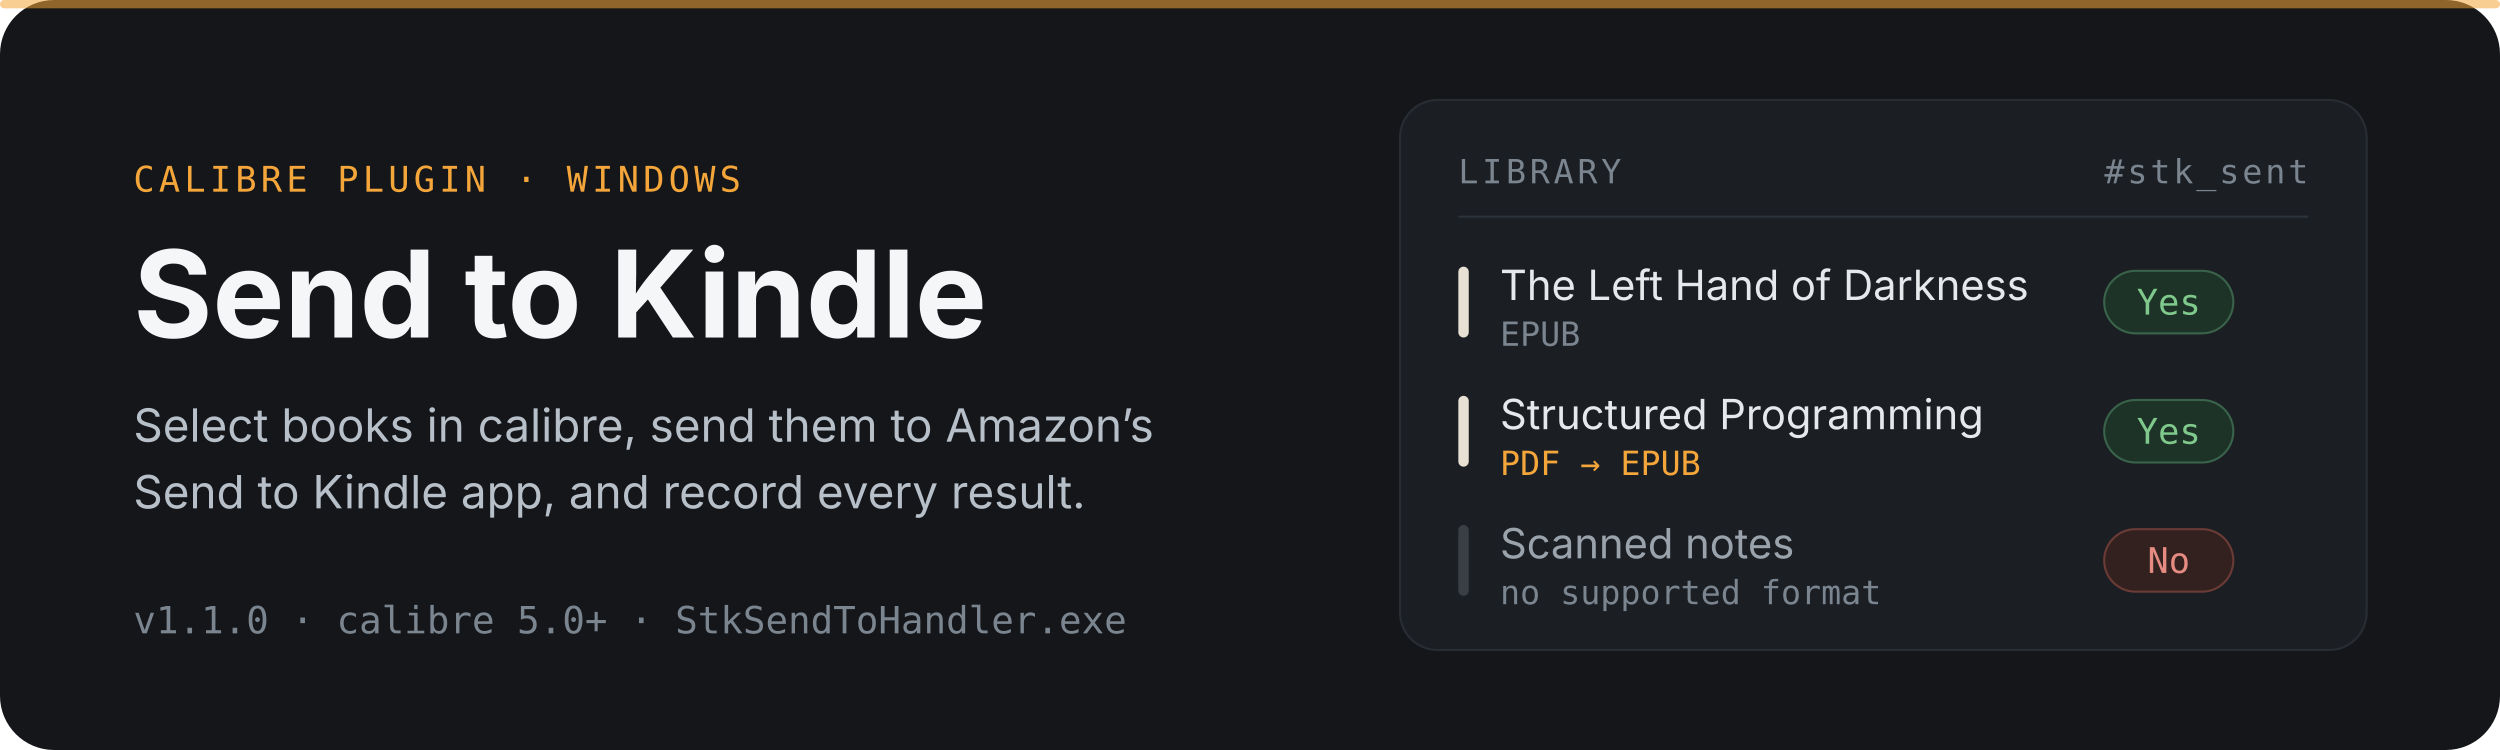
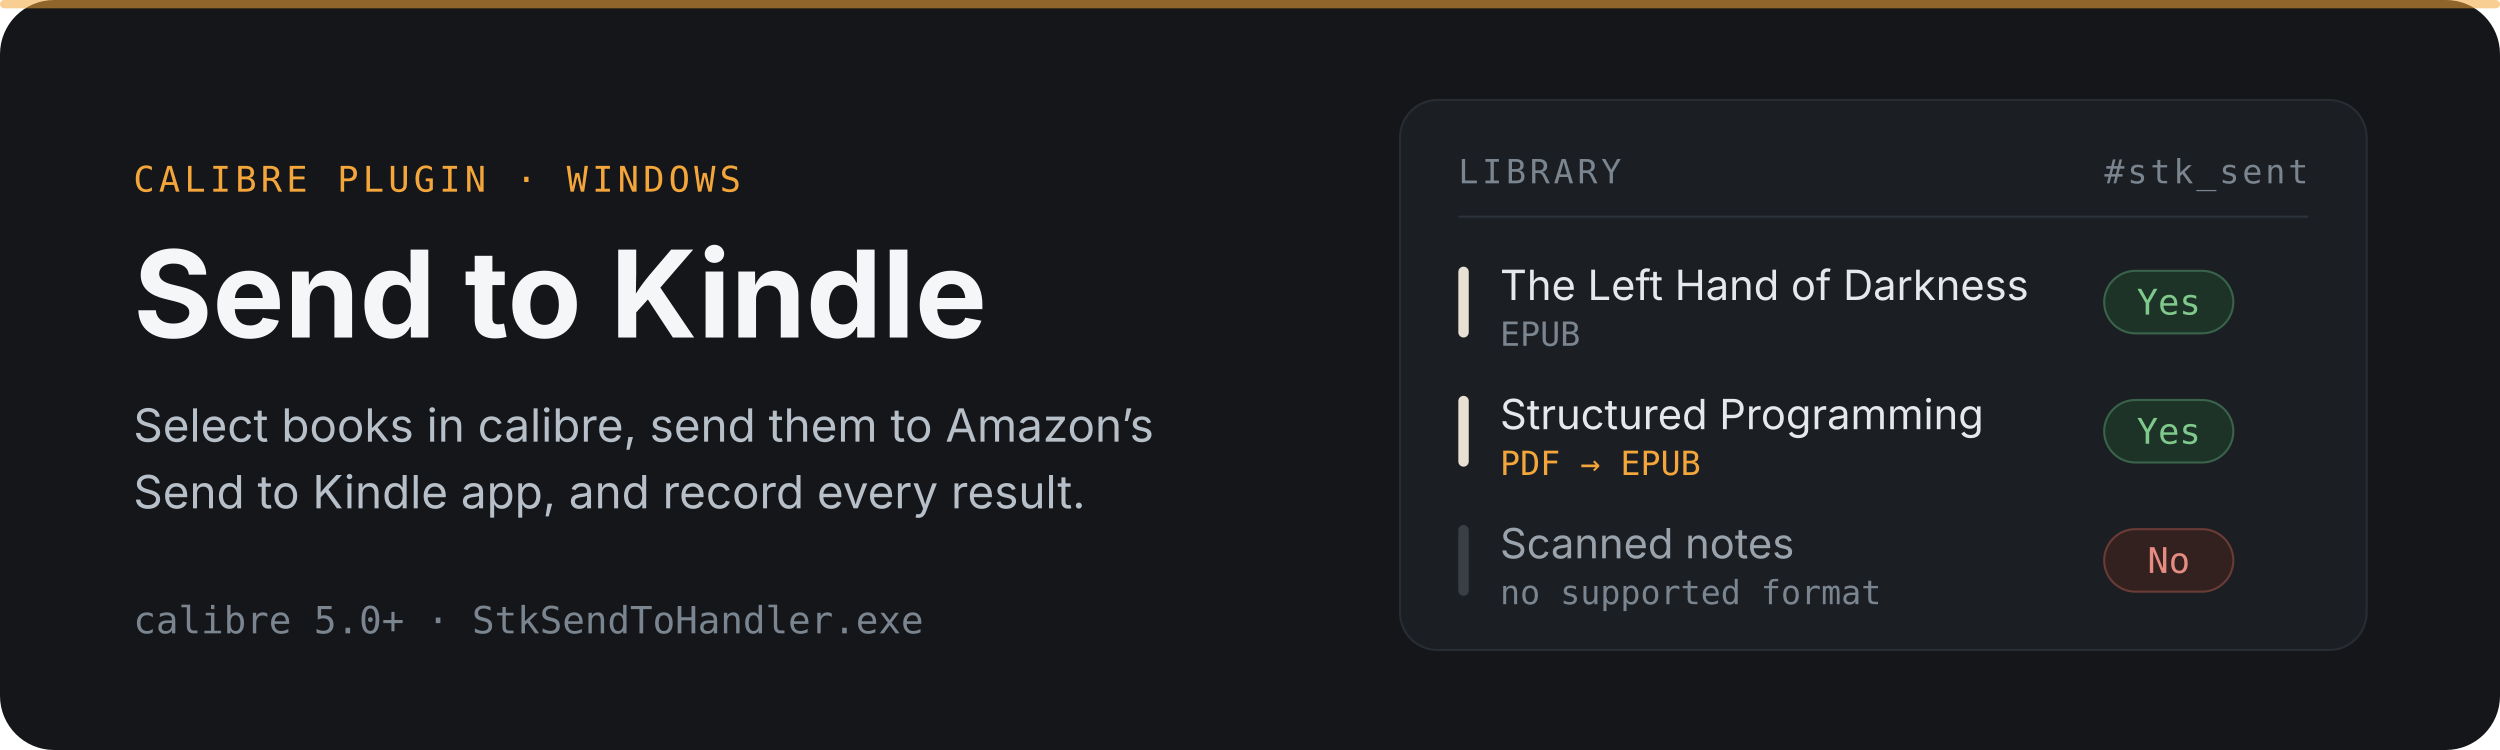
<svg xmlns="http://www.w3.org/2000/svg" width="1200" height="360" viewBox="0 0 1200 360" role="img" aria-labelledby="hero-title hero-desc">
  <rect width="1200" height="360" rx="26" fill="#14161A" />
  <rect x="0" y="0" width="1200" height="4" rx="2" fill="#F4A63A" opacity="0.55" />
  <g id="title-block">
    <text x="64" y="92" font-family="ui-monospace, SFMono-Regular, Menlo, monospace" font-size="17" letter-spacing="2" fill="#F4A63A">CALIBRE PLUGIN · WINDOWS</text>
    <text x="64" y="162" font-family="-apple-system, BlinkMacSystemFont, 'Segoe UI', sans-serif" font-size="58" font-weight="700" fill="#F4F6F8">Send to Kindle</text>
    <text x="64" y="212" font-family="-apple-system, BlinkMacSystemFont, 'Segoe UI', sans-serif" font-size="22" fill="#B7BFC8">Select books in calibre, send them to Amazon’s</text>
    <text x="64" y="244" font-family="-apple-system, BlinkMacSystemFont, 'Segoe UI', sans-serif" font-size="22" fill="#B7BFC8">Send to Kindle app, and record every result.</text>
-     <text x="64" y="304" font-family="ui-monospace, SFMono-Regular, Menlo, monospace" font-size="18" fill="#7B8590">v1.1.0   ·   calibre 5.0+   ·   StkSendToHandler.exe</text>
+     <text x="64" y="304" font-family="ui-monospace, SFMono-Regular, Menlo, monospace" font-size="18" fill="#7B8590">calibre 5.0+   ·   StkSendToHandler.exe</text>
  </g>
  <g id="library-proof">
    <rect x="672" y="48" width="464" height="264" rx="18" fill="#1B1E23" stroke="#282D34" stroke-width="1" />
    <text x="700" y="88" font-family="ui-monospace, SFMono-Regular, Menlo, monospace" font-size="16" letter-spacing="1.8" fill="#7B8590">LIBRARY</text>
    <text x="1108" y="88" text-anchor="end" font-family="ui-monospace, SFMono-Regular, Menlo, monospace" font-size="16" letter-spacing="1.4" fill="#7B8590">#stk_sent</text>
    <line x1="700" y1="104" x2="1108" y2="104" stroke="#2C323A" stroke-width="1" />
    <g id="row-1" transform="translate(700 124)">
      <rect x="0" y="4" width="5" height="34" rx="2.5" fill="#E8E1D3" />
      <text x="20" y="20" font-family="-apple-system, BlinkMacSystemFont, 'Segoe UI', sans-serif" font-size="20" fill="#E6E9EC">The Left Hand of Darkness</text>
      <text x="20" y="42" font-family="ui-monospace, SFMono-Regular, Menlo, monospace" font-size="16" fill="#7B8590">EPUB</text>
      <rect x="310" y="6" width="62" height="30" rx="15" fill="#1E3327" stroke="#39634A" stroke-width="1" />
      <text x="341" y="27" text-anchor="middle" font-family="ui-monospace, SFMono-Regular, Menlo, monospace" font-size="17" fill="#7FC98C">Yes</text>
    </g>
    <g id="row-2" transform="translate(700 186)">
      <rect x="0" y="4" width="5" height="34" rx="2.5" fill="#E8E1D3" />
      <text x="20" y="20" font-family="-apple-system, BlinkMacSystemFont, 'Segoe UI', sans-serif" font-size="20" fill="#E6E9EC">Structured Programming</text>
      <text x="20" y="42" font-family="ui-monospace, SFMono-Regular, Menlo, monospace" font-size="16" fill="#F4A63A">PDF → EPUB</text>
      <rect x="310" y="6" width="62" height="30" rx="15" fill="#1E3327" stroke="#39634A" stroke-width="1" />
      <text x="341" y="27" text-anchor="middle" font-family="ui-monospace, SFMono-Regular, Menlo, monospace" font-size="17" fill="#7FC98C">Yes</text>
    </g>
    <g id="row-3" transform="translate(700 248)">
      <rect x="0" y="4" width="5" height="34" rx="2.5" fill="#3A3F46" />
      <text x="20" y="20" font-family="-apple-system, BlinkMacSystemFont, 'Segoe UI', sans-serif" font-size="20" fill="#9AA3AC">Scanned notes</text>
      <text x="20" y="42" font-family="ui-monospace, SFMono-Regular, Menlo, monospace" font-size="16" fill="#7B8590">no supported format</text>
      <rect x="310" y="6" width="62" height="30" rx="15" fill="#33211F" stroke="#6B3B36" stroke-width="1" />
      <text x="341" y="27" text-anchor="middle" font-family="ui-monospace, SFMono-Regular, Menlo, monospace" font-size="17" fill="#E58B82">No</text>
    </g>
  </g>
</svg>
